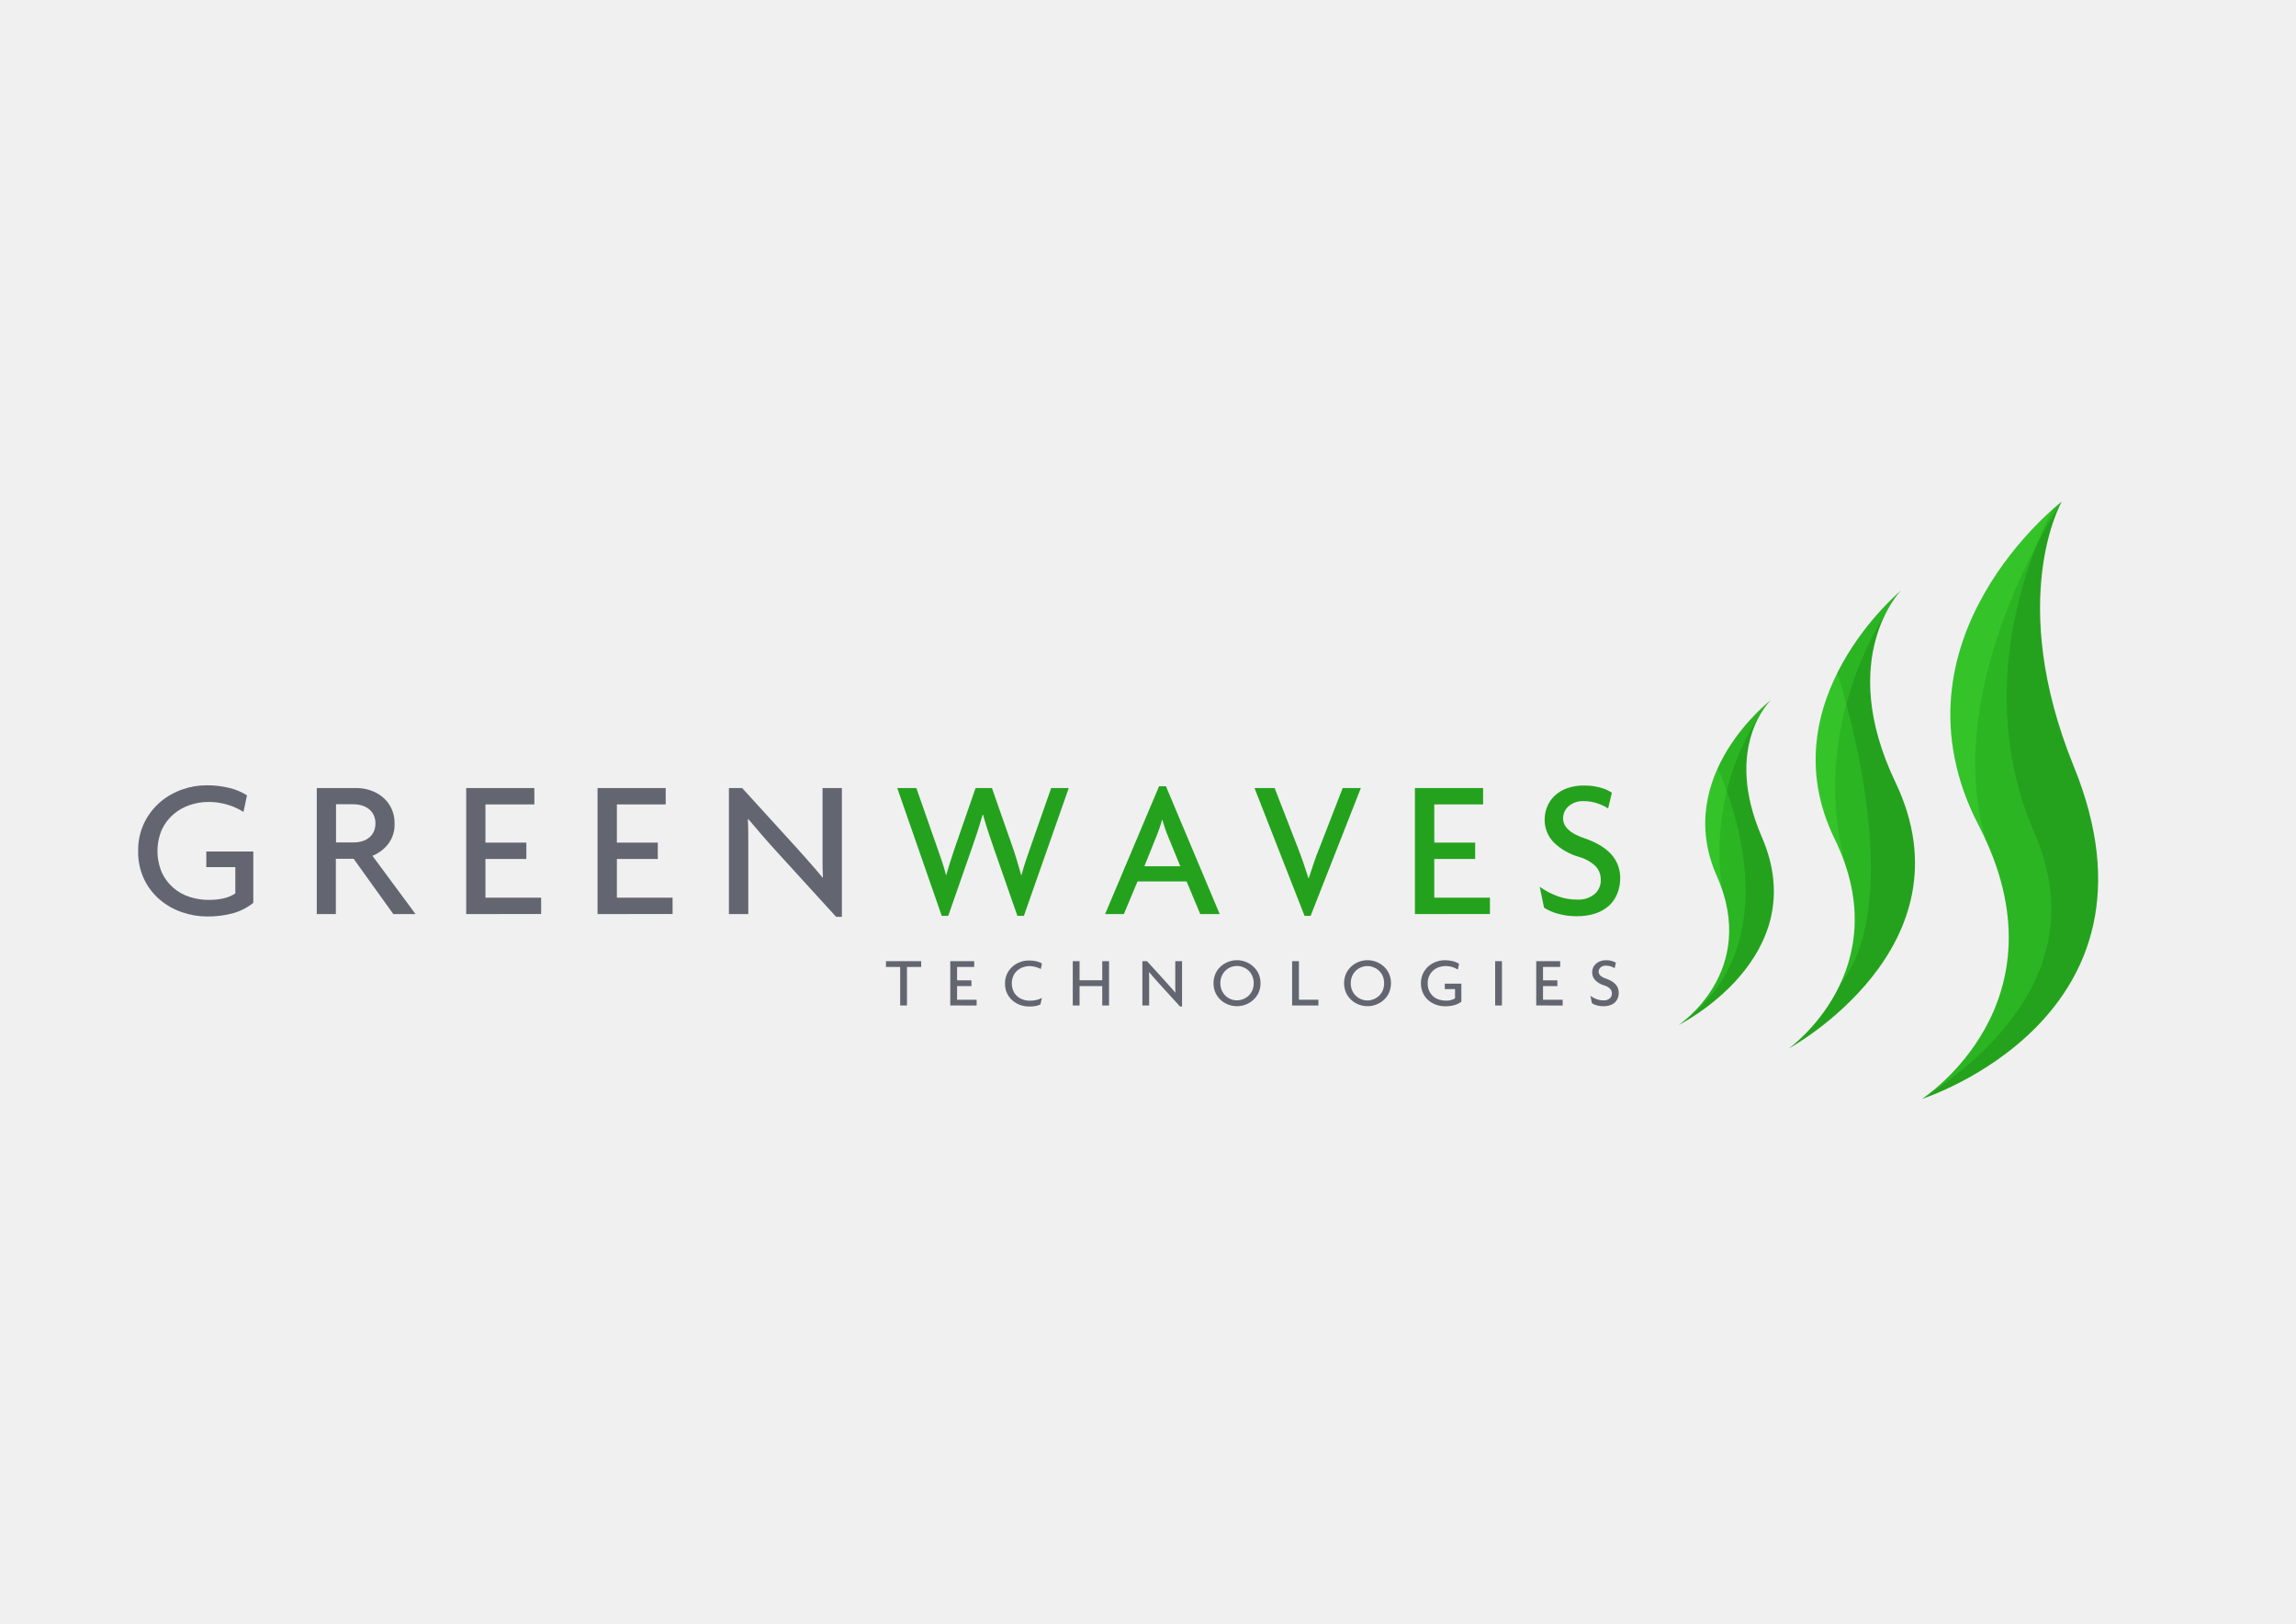
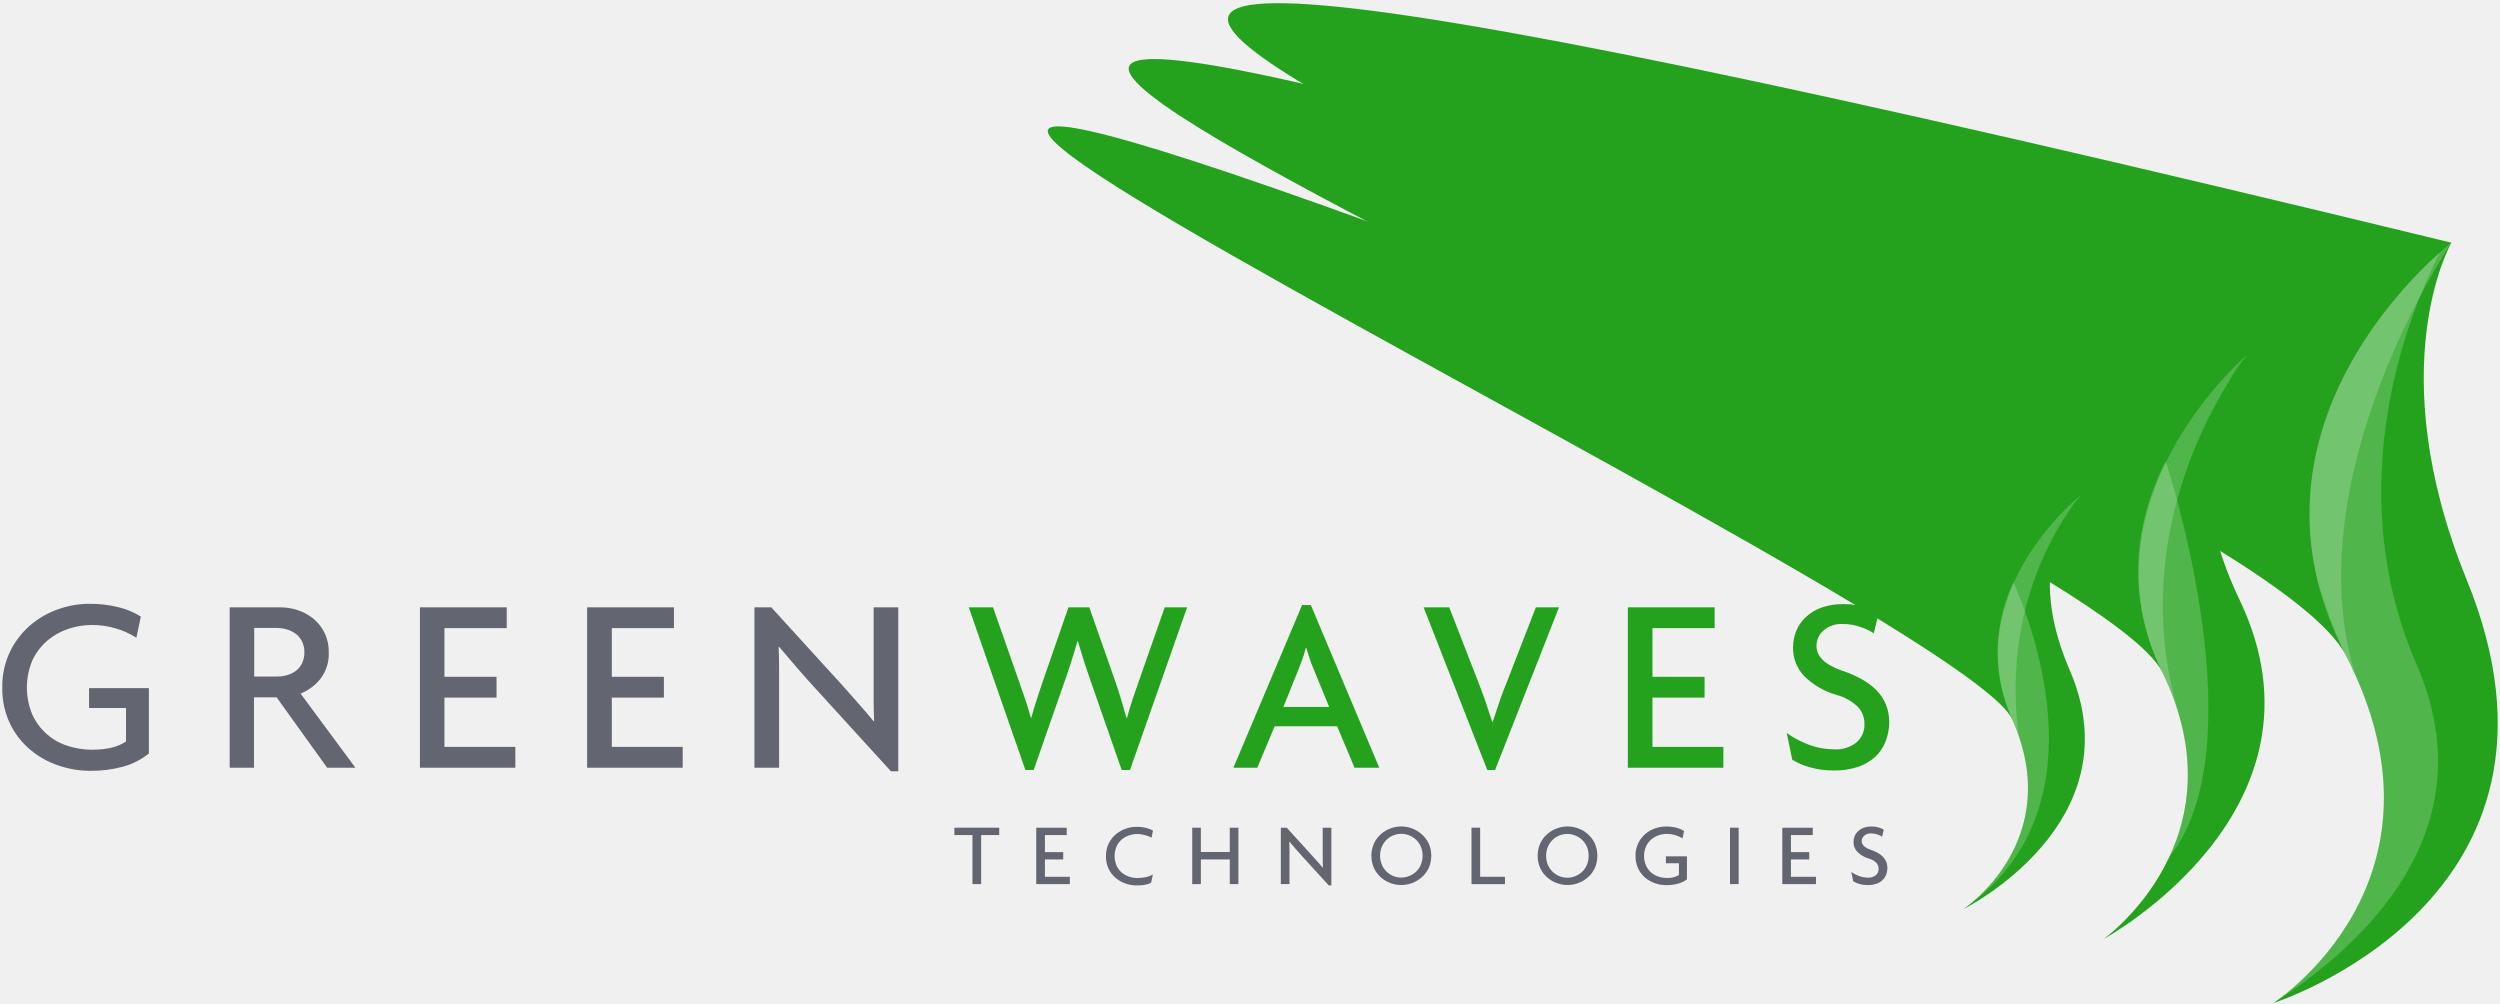
- <svg xmlns="http://www.w3.org/2000/svg" viewBox="0 0 841.89 595.28">
-   <defs>
-     <style>.cls-1{isolation:isolate;}.cls-2{fill:#24a21d;}.cls-3{fill:#fff;opacity:0.2;mix-blend-mode:overlay;}.cls-4{fill:#636670;}</style>
-   </defs>
-   <g class="cls-1">
-     <g id="Layer_1" data-name="Layer 1">
-       <path class="cls-2" d="M649.4,256.6s-36.24,27.71-19.87,64.6c15.6,35.16-14.1,54.64-14.1,54.64s49.78-24.7,30.61-68.94C631.5,273.37,649.4,256.6,649.4,256.6Z" />
-       <path class="cls-2" d="M697.1,216.45S648,257,672.72,307.54c23.55,48.22-16.87,76.89-16.87,76.89s68.15-37,39.15-97.67C673,240.76,697.1,216.45,697.1,216.45Z" />
-       <path class="cls-2" d="M756,183.9s-65.74,50.49-30.43,118.78c33.71,65.19-20.84,100.2-20.84,100.2S798,373.22,760.42,281C735.43,219.58,756,183.9,756,183.9Z" />
-       <path class="cls-3" d="M717.49,281.34a150,150,0,0,0,7.58,20.32l.5,1q1.47,2.83,2.71,5.59C710.81,250.66,756,183.9,756,183.9S703.63,224.13,717.49,281.34Z" />
-       <path class="cls-3" d="M746,305.42c-22.8-52.57-1.43-102.86,6.68-118.74-12.86,11.43-57.6,57.08-27.14,116,33.71,65.19-20.84,100.2-20.84,100.2h0C729.81,386.87,766.92,353.62,746,305.42Z" />
-       <path class="cls-3" d="M672.72,307.54a79.83,79.83,0,0,1,4.38,10.88h0c-12.39-43.8,5.69-80,15-94.8a35,35,0,0,1,5-7.18S648,257,672.72,307.54Z" />
-       <path class="cls-3" d="M673.69,246.73c-8,16.09-12.43,37.36-1,60.81,10.84,22.2,8.12,40.25,2,53.27a24.6,24.6,0,0,0,2.42-3.27C699,323,673.69,246.74,673.69,246.73Z" />
-       <polygon class="cls-3" points="634.03 339.41 634.03 339.41 634.03 339.4 634.03 339.41" />
-       <path class="cls-3" d="M629.53,321.2c.73,1.65,1.33,3.24,1.87,4.82C627,293,639.68,270.1,646,261a23.89,23.89,0,0,1,3.38-4.38S613.16,284.31,629.53,321.2Z" />
-       <path class="cls-3" d="M629.86,281.64c-4.89,10.78-7.06,24.39-.33,39.56,13.9,31.32-8.13,50.18-13.12,53.93C654.78,347.62,636.57,297,629.86,281.64Z" />
-       <path class="cls-4" d="M85.39,334.82A35.11,35.11,0,0,1,76,336a28.13,28.13,0,0,1-9.23-1.56,25,25,0,0,1-8.11-4.56,22.65,22.65,0,0,1-5.79-7.49,23.24,23.24,0,0,1-2.21-10.43A22.91,22.91,0,0,1,53,301.44a23.69,23.69,0,0,1,5.87-7.5,25,25,0,0,1,8-4.52,26.68,26.68,0,0,1,8.77-1.52,33.64,33.64,0,0,1,8.59,1,21.76,21.76,0,0,1,6.34,2.68l-1.3,6.09A22.23,22.23,0,0,0,83.39,295a23.54,23.54,0,0,0-7-1,21.32,21.32,0,0,0-6.75,1.12,18.31,18.31,0,0,0-6,3.37,17.09,17.09,0,0,0-4.28,5.61,20.18,20.18,0,0,0,0,15.82,16.72,16.72,0,0,0,10.2,8.91,22.31,22.31,0,0,0,6.93,1.09q6.39,0,9.8-2.39v-9.63H75.65v-5.72H92.88V331A20.6,20.6,0,0,1,85.39,334.82Z" />
-       <path class="cls-4" d="M144.22,335.11l-14.55-20.27h-6.52v20.27h-7v-46.2h14.63a15.93,15.93,0,0,1,4.92.8,13.87,13.87,0,0,1,4.45,2.39,12.15,12.15,0,0,1,4.53,9.77,11.71,11.71,0,0,1-2.35,7.57,13.93,13.93,0,0,1-5.76,4.31l15.79,21.36ZM137,298.76a6.14,6.14,0,0,0-1.77-2.17,7.69,7.69,0,0,0-2.57-1.3,10.32,10.32,0,0,0-3-.44h-6.45v14h6.45a11,11,0,0,0,3-.4,7.28,7.28,0,0,0,2.57-1.27A5.94,5.94,0,0,0,137,305a7,7,0,0,0,.66-3.15A6.83,6.83,0,0,0,137,298.76Z" />
-       <path class="cls-4" d="M170.94,335.11v-46.2h25v6H178v14h15v6H178V329.1h20.42v6Z" />
-       <path class="cls-4" d="M219.1,335.11v-46.2h25v6H226.2v14h15v6h-15V329.1h20.42v6Z" />
-       <path class="cls-4" d="M306.58,336.12,285,312.45q-2.6-2.83-5.42-6.08c-1.87-2.18-3.61-4.21-5.2-6.09l-.14.07q.14,3.19.14,6.09v28.67h-7.1v-46.2h4.85l19.8,21.73c.67.72,1.42,1.55,2.23,2.49s1.67,1.9,2.53,2.87,1.73,1.94,2.57,2.93l2.35,2.79.14-.08c-.09-1.78-.14-3.62-.14-5.5V288.91h7.09v47.21Z" />
-       <path class="cls-2" d="M375.44,335.76h-2.39l-8.62-24.69c-.63-1.78-1.26-3.67-1.92-5.65s-1.34-4.22-2.06-6.73h-.15q-1.08,3.76-2.06,6.77t-1.92,5.61l-8.62,24.69h-2.39L329,288.91h7l7.46,21.29c.53,1.55,1.11,3.22,1.74,5s1.18,3.66,1.67,5.54H347q.79-2.82,1.67-5.54c.58-1.81,1.13-3.48,1.66-5l7.39-21.29h6l7.46,21.29c.53,1.5,1.07,3.16,1.63,5s1.09,3.69,1.62,5.57h.15q.72-2.75,1.67-5.57t1.73-5l7.46-21.29h6.45Z" />
-       <path class="cls-2" d="M440.1,335.11l-5-11.95h-18l-5,11.95h-6.88L425,288.26h2.53l19.7,46.85Zm-11.94-28.82c-.34-.77-.68-1.66-1-2.68s-.65-2-.94-3h-.15q-.36,1.46-.9,3c-.36,1-.71,1.91-1,2.68l-4.56,11.3h13.18Z" />
-       <path class="cls-2" d="M480.58,335.76h-2.24L460,288.91h7.38l8.55,22q.93,2.38,1.92,5.21c.65,1.88,1.29,3.82,1.91,5.79h.15c.63-1.93,1.25-3.82,1.88-5.68s1.28-3.63,2-5.32l8.54-22h6.66Z" />
-       <path class="cls-2" d="M518.82,335.11v-46.2h25v6H525.91v14h15v6h-15V329.1h20.42v6Z" />
-       <path class="cls-2" d="M593,327.65a11.73,11.73,0,0,1-3,4.38,14.23,14.23,0,0,1-5,2.87,21.44,21.44,0,0,1-6.88,1,24.69,24.69,0,0,1-6.95-.94,18.53,18.53,0,0,1-5-2.17l-1.59-7.68a28,28,0,0,0,6.72,3.51,21.24,21.24,0,0,0,7.14,1.2,9.32,9.32,0,0,0,6.21-2,6.48,6.48,0,0,0,2.31-5.21,7.08,7.08,0,0,0-1.92-5.07,14.42,14.42,0,0,0-6.09-3.4,21.7,21.7,0,0,1-9.39-5.47,11.71,11.71,0,0,1-3.17-8.22,12.59,12.59,0,0,1,.9-4.67,11.47,11.47,0,0,1,2.71-4,13.11,13.11,0,0,1,4.56-2.79,18.18,18.18,0,0,1,6.43-1,20.14,20.14,0,0,1,6.14.86,13.5,13.5,0,0,1,3.91,1.79l-1.38,5.75a16.23,16.23,0,0,0-3.68-1.77,15,15,0,0,0-5.27-.91,7.85,7.85,0,0,0-5.56,1.88,5.87,5.87,0,0,0-2,4.42q0,4.63,7.46,7.17a32.41,32.41,0,0,1,5.51,2.39,19.26,19.26,0,0,1,4.23,3.15,12.6,12.6,0,0,1,2.75,4.09,13.2,13.2,0,0,1,1,5.22A15.18,15.18,0,0,1,593,327.65Z" />
-       <path class="cls-4" d="M332.57,354.5v14.12h-2.5V354.5h-5.21v-2.12h12.92v2.12Z" />
-       <path class="cls-4" d="M348.44,368.62V352.38h8.78v2.12h-6.28v4.91h5.27v2.11h-5.27v5h7.17v2.11Z" />
-       <path class="cls-4" d="M381.65,355.26a7.25,7.25,0,0,0-.74-.37,7.16,7.16,0,0,0-1-.34,9.54,9.54,0,0,0-1.14-.25,7.12,7.12,0,0,0-3.6.29,6.37,6.37,0,0,0-2.1,1.17,5.69,5.69,0,0,0-1.5,2,7.07,7.07,0,0,0,0,5.54,5.55,5.55,0,0,0,1.49,2,6.37,6.37,0,0,0,2.1,1.17,7.22,7.22,0,0,0,2.39.4,11.08,11.08,0,0,0,2.58-.28,6.85,6.85,0,0,0,1.9-.74l-.51,2.37a6,6,0,0,1-1.72.59,13.16,13.16,0,0,1-2.53.19,9.65,9.65,0,0,1-3.09-.53,8.87,8.87,0,0,1-2.83-1.59,7.9,7.9,0,0,1-2.83-6.3,8,8,0,0,1,.8-3.69,8.17,8.17,0,0,1,2.06-2.63,8.7,8.7,0,0,1,2.81-1.59,9.3,9.3,0,0,1,3.08-.54,11.23,11.23,0,0,1,2.86.32,8.09,8.09,0,0,1,1.92.75Z" />
-       <path class="cls-4" d="M404.17,368.62v-7.1h-8.32v7.1h-2.49V352.38h2.49v7h8.32v-7h2.49v16.24Z" />
-       <path class="cls-4" d="M432.69,369l-7.59-8.32c-.61-.66-1.24-1.37-1.9-2.13l-1.83-2.14-.05,0c0,.74.05,1.45.05,2.13v10.08h-2.49V352.38h1.7l6.95,7.64c.24.25.5.54.79.88l.89,1,.9,1,.83,1,.05,0c0-.63-.05-1.28-.05-1.94v-9.57h2.49V369Z" />
-       <path class="cls-4" d="M461.47,364a8.11,8.11,0,0,1-2,2.64,8.74,8.74,0,0,1-2.74,1.67,9,9,0,0,1-6.34,0,8.78,8.78,0,0,1-2.75-1.67,8.22,8.22,0,0,1-1.94-2.64,8.84,8.84,0,0,1,0-7.08,8.22,8.22,0,0,1,1.94-2.64,8.6,8.6,0,0,1,2.75-1.67,8.81,8.81,0,0,1,6.34,0,8.55,8.55,0,0,1,2.74,1.67,8.11,8.11,0,0,1,2,2.64,8.84,8.84,0,0,1,0,7.08Zm-2.29-6.22a6.24,6.24,0,0,0-1.41-2,6.31,6.31,0,0,0-2-1.22,6.08,6.08,0,0,0-2.19-.42,6,6,0,0,0-5.57,3.62,6.27,6.27,0,0,0-.54,2.67,6.38,6.38,0,0,0,.54,2.68,6.05,6.05,0,0,0,7.76,3.21,6.31,6.31,0,0,0,2-1.22,6.18,6.18,0,0,0,1.41-2,6.38,6.38,0,0,0,.53-2.68A6.27,6.27,0,0,0,459.18,357.81Z" />
-       <path class="cls-4" d="M473.79,368.62V352.38h2.49v14.13h7.15v2.11Z" />
-       <path class="cls-4" d="M509.31,364a8.11,8.11,0,0,1-1.95,2.64,8.91,8.91,0,0,1-9.08,1.67,8.67,8.67,0,0,1-2.75-1.67,8.11,8.11,0,0,1-1.95-2.64,8.84,8.84,0,0,1,0-7.08,8.11,8.11,0,0,1,1.95-2.64,8.49,8.49,0,0,1,2.75-1.67,8.78,8.78,0,0,1,6.33,0,8.6,8.6,0,0,1,2.75,1.67,8.11,8.11,0,0,1,1.95,2.64,8.95,8.95,0,0,1,0,7.08ZM507,357.81a6.12,6.12,0,0,0-1.42-2,6.19,6.19,0,0,0-2-1.22,6.08,6.08,0,0,0-2.19-.42,6.21,6.21,0,0,0-4.17,1.64,6.22,6.22,0,0,0-1.4,2,6.43,6.43,0,0,0-.53,2.67,6.54,6.54,0,0,0,.53,2.68,6.11,6.11,0,0,0,5.57,3.63,6.08,6.08,0,0,0,2.19-.42,6.19,6.19,0,0,0,2-1.22,6.05,6.05,0,0,0,1.42-2,6.54,6.54,0,0,0,.53-2.68A6.43,6.43,0,0,0,507,357.81Z" />
-       <path class="cls-4" d="M533.19,368.52a12.43,12.43,0,0,1-3.3.4,10,10,0,0,1-3.24-.54,8.91,8.91,0,0,1-2.85-1.61,8,8,0,0,1-2-2.63,8.28,8.28,0,0,1-.77-3.66,8,8,0,0,1,.8-3.69,8.32,8.32,0,0,1,2.06-2.64,8.93,8.93,0,0,1,2.82-1.59,9.55,9.55,0,0,1,3.08-.53,12.1,12.1,0,0,1,3,.35,7.8,7.8,0,0,1,2.23.95l-.46,2.13a8.36,8.36,0,0,0-4.51-1.3,7.46,7.46,0,0,0-2.37.4,6.4,6.4,0,0,0-2.1,1.18,6.13,6.13,0,0,0-1.51,2,6.3,6.3,0,0,0-.57,2.78,6.4,6.4,0,0,0,.56,2.77,5.74,5.74,0,0,0,1.48,2,6,6,0,0,0,2.11,1.18,8,8,0,0,0,2.43.38,6,6,0,0,0,3.45-.84v-3.39h-3.75v-2h6.06v6.62A7.23,7.23,0,0,1,533.19,368.52Z" />
-       <path class="cls-4" d="M548.24,368.62V352.38h2.49v16.24Z" />
-       <path class="cls-4" d="M563.3,368.62V352.38h8.78v2.12h-6.29v4.91h5.27v2.11h-5.27v5H573v2.11Z" />
-       <path class="cls-4" d="M593.17,366a4.2,4.2,0,0,1-1.07,1.54,4.84,4.84,0,0,1-1.75,1,7.42,7.42,0,0,1-2.42.36,8.57,8.57,0,0,1-2.44-.33,6.38,6.38,0,0,1-1.76-.76l-.56-2.7a10.07,10.07,0,0,0,2.36,1.23,7.51,7.51,0,0,0,2.51.42,3.29,3.29,0,0,0,2.18-.68,2.3,2.3,0,0,0,.82-1.84,2.5,2.5,0,0,0-.68-1.78,5.08,5.08,0,0,0-2.14-1.19,7.7,7.7,0,0,1-3.3-1.93,4.09,4.09,0,0,1-1.11-2.88,4.33,4.33,0,0,1,.32-1.65,3.91,3.91,0,0,1,1-1.41,4.56,4.56,0,0,1,1.6-1,6.41,6.41,0,0,1,2.26-.37,6.83,6.83,0,0,1,2.16.31,5.11,5.11,0,0,1,1.37.62l-.48,2a5.42,5.42,0,0,0-1.3-.63,5.32,5.32,0,0,0-1.85-.31,2.74,2.74,0,0,0-2,.66,2,2,0,0,0-.71,1.55c0,1.08.87,1.92,2.62,2.52a11.8,11.8,0,0,1,1.93.84,6.85,6.85,0,0,1,1.49,1.1,4.69,4.69,0,0,1,1,1.44,4.85,4.85,0,0,1,.34,1.83A5.3,5.3,0,0,1,593.17,366Z" />
+ <svg xmlns="http://www.w3.org/2000/svg" width="720px" height="289px" viewBox="0 0 720 289" version="1.1">
+   <defs />
+   <g id="Page-1" stroke="none" stroke-width="1" fill="none" fill-rule="evenodd">
+     <g id="greenwaves">
+       <g id="Layer_1">
+         <path d="M599.4,142.6 C-50,-114 563.16,170.31 579.53,207.2 C595.13,242.36 565.43,261.84 565.43,261.84 C565.43,261.84 615.21,237.14 596.04,192.9 C581.5,159.37 599.4,142.6 599.4,142.6 L599.4,142.6 Z" id="Shape" fill="#24A21D" />
+         <path d="M647.1,102.45 C-50,-114 598,143 622.72,193.54 C646.27,241.76 605.85,270.43 605.85,270.43 C605.85,270.43 674,233.43 645,172.76 C623,126.76 647.1,102.45 647.1,102.45 L647.1,102.45 Z" id="Shape" fill="#24A21D" />
+         <path d="M706,69.9 C-49.9,-114 640.26,120.39 675.57,188.68 C709.28,253.87 654.73,288.88 654.73,288.88 C654.73,288.88 748,259.22 710.42,167 C685.43,105.58 706,69.9 706,69.9 L706,69.9 Z" id="Shape" fill="#24A21D" />
+         <path d="M667.49,167.34 C669.523,174.287 672.056,181.078 675.07,187.66 L675.57,188.66 C676.55,190.547 677.453,192.41 678.28,194.25 C660.81,136.66 706,69.9 706,69.9 C706,69.9 653.63,110.13 667.49,167.34 L667.49,167.34 Z" id="Shape" opacity="0.2" fill="#FFFFFF" />
+         <path d="M696,191.42 C673.2,138.85 694.57,88.56 702.68,72.68 C689.82,84.11 645.08,129.76 675.54,188.68 C709.25,253.87 654.7,288.88 654.7,288.88 L654.7,288.88 C679.81,272.87 716.92,239.62 696,191.42 L696,191.42 Z" id="Shape" opacity="0.2" fill="#FFFFFF" />
+         <path d="M622.72,193.54 C624.445,197.054 625.909,200.691 627.1,204.42 L627.1,204.42 C614.71,160.62 632.79,124.42 642.1,109.62 C643.46,107.027 645.14,104.615 647.1,102.44 C649.06,100.265 598,143 622.72,193.54 L622.72,193.54 Z" id="Shape" opacity="0.2" fill="#FFFFFF" />
+         <path d="M623.69,132.73 C615.69,148.82 611.26,170.09 622.69,193.54 C633.53,215.74 630.81,233.79 624.69,246.81 C625.586,245.789 626.395,244.695 627.11,243.54 C649,209 623.69,132.74 623.69,132.73 L623.69,132.73 Z" id="Shape" opacity="0.2" fill="#FFFFFF" />
+         <path id="Shape" opacity="0.2" fill="#FFFFFF" d="M584.03,225.41 L584.03,225.41 L584.03,225.4 L584.03,225.41 L584.03,225.41 Z" />
+         <path d="M579.53,207.2 C580.26,208.85 580.86,210.44 581.4,212.02 C577,179 589.68,156.1 596,147 C596.953,145.414 598.088,143.944 599.38,142.62 C600.672,141.296 563.16,170.31 579.53,207.2 L579.53,207.2 Z" id="Shape" opacity="0.2" fill="#FFFFFF" />
+         <path d="M579.86,167.64 C574.97,178.42 572.8,192.03 579.53,207.2 C593.43,238.52 571.4,257.38 566.41,261.13 C604.78,233.62 586.57,183 579.86,167.64 L579.86,167.64 Z" id="Shape" opacity="0.2" fill="#FFFFFF" />
+         <path d="M35.39,220.82 C32.328,221.635 29.169,222.032 26,222 C22.858,221.999 19.738,221.472 16.77,220.44 C13.805,219.441 11.054,217.894 8.66,215.88 C6.224,213.819 4.251,211.267 2.87,208.39 C1.335,205.132 0.578,201.561 0.66,197.96 C0.592,194.317 1.395,190.711 3,187.44 C4.429,184.568 6.426,182.017 8.87,179.94 C11.235,177.952 13.947,176.419 16.87,175.42 C19.688,174.426 22.652,173.912 25.64,173.9 C28.534,173.862 31.422,174.198 34.23,174.9 C36.472,175.451 38.612,176.356 40.57,177.58 L39.27,183.67 C37.45,182.499 35.47,181.599 33.39,181 C31.12,180.316 28.76,179.979 26.39,180 C24.094,180.007 21.815,180.386 19.64,181.12 C17.445,181.854 15.409,182.998 13.64,184.49 C11.839,186.042 10.381,187.953 9.36,190.1 C7.207,195.154 7.207,200.866 9.36,205.92 C11.351,210.196 15.055,213.432 19.56,214.83 C21.798,215.557 24.137,215.924 26.49,215.92 C30.75,215.92 34.017,215.123 36.29,213.53 L36.29,203.9 L25.65,203.9 L25.65,198.18 L42.88,198.18 L42.88,217 C40.673,218.775 38.123,220.075 35.39,220.82 L35.39,220.82 Z" id="Shape" fill="#636670" />
+         <path d="M94.22,221.11 L79.67,200.84 L73.15,200.84 L73.15,221.11 L66.15,221.11 L66.15,174.91 L80.78,174.91 C82.452,174.917 84.112,175.187 85.7,175.71 C87.317,176.228 88.825,177.038 90.15,178.1 C93.1,180.473 94.775,184.085 94.68,187.87 C94.8,190.59 93.969,193.267 92.33,195.44 C90.82,197.356 88.834,198.842 86.57,199.75 L102.36,221.11 L94.22,221.11 Z M87,184.76 C86.585,183.91 85.979,183.167 85.23,182.59 C84.463,181.999 83.591,181.558 82.66,181.29 C81.687,180.996 80.676,180.848 79.66,180.85 L73.21,180.85 L73.21,194.85 L79.66,194.85 C80.674,194.856 81.683,194.721 82.66,194.45 C83.592,194.201 84.466,193.769 85.23,193.18 C85.986,192.605 86.593,191.858 87,191 C87.462,190.016 87.688,188.937 87.66,187.85 C87.685,186.783 87.459,185.724 87,184.76 L87,184.76 Z" id="Shape" fill="#636670" />
+         <path d="M120.94,221.11 L120.94,174.91 L145.94,174.91 L145.94,180.91 L128,180.91 L128,194.91 L143,194.91 L143,200.91 L128,200.91 L128,215.1 L148.42,215.1 L148.42,221.1 L120.94,221.11 Z" id="Shape" fill="#636670" />
+         <path d="M169.1,221.11 L169.1,174.91 L194.1,174.91 L194.1,180.91 L176.2,180.91 L176.2,194.91 L191.2,194.91 L191.2,200.91 L176.2,200.91 L176.2,215.1 L196.62,215.1 L196.62,221.1 L169.1,221.11 Z" id="Shape" fill="#636670" />
+         <path d="M256.58,222.12 L235,198.45 C233.267,196.563 231.46,194.537 229.58,192.37 C227.71,190.19 225.97,188.16 224.38,186.28 L224.24,186.35 C224.333,188.477 224.38,190.507 224.38,192.44 L224.38,221.11 L217.28,221.11 L217.28,174.91 L222.13,174.91 L241.93,196.64 C242.6,197.36 243.35,198.19 244.16,199.13 C244.97,200.07 245.83,201.03 246.69,202 C247.55,202.97 248.42,203.94 249.26,204.93 L251.61,207.72 L251.75,207.64 C251.66,205.86 251.61,204.02 251.61,202.14 L251.61,174.91 L258.7,174.91 L258.7,222.12 L256.58,222.12 Z" id="Shape" fill="#636670" />
+         <path d="M325.44,221.76 L323.05,221.76 L314.43,197.07 C313.8,195.29 313.17,193.4 312.51,191.42 C311.85,189.44 311.17,187.2 310.45,184.69 L310.3,184.69 C309.58,187.197 308.893,189.453 308.24,191.46 C307.587,193.467 306.947,195.337 306.32,197.07 L297.7,221.76 L295.31,221.76 L279,174.91 L286,174.91 L293.46,196.2 C293.99,197.75 294.57,199.42 295.2,201.2 C295.83,202.98 296.38,204.86 296.87,206.74 L297,206.74 C297.527,204.86 298.083,203.013 298.67,201.2 C299.25,199.39 299.8,197.72 300.33,196.2 L307.72,174.91 L313.72,174.91 L321.18,196.2 C321.71,197.7 322.25,199.36 322.81,201.2 C323.37,203.04 323.9,204.89 324.43,206.77 L324.58,206.77 C325.06,204.937 325.617,203.08 326.25,201.2 C326.883,199.32 327.46,197.653 327.98,196.2 L335.44,174.91 L341.89,174.91 L325.44,221.76 Z" id="Shape" fill="#24A21D" />
+         <path d="M390.1,221.11 L385.1,209.16 L367.1,209.16 L362.1,221.11 L355.22,221.11 L375,174.26 L377.53,174.26 L397.23,221.11 L390.1,221.11 Z M378.16,192.29 C377.82,191.52 377.48,190.63 377.16,189.61 C376.84,188.59 376.51,187.61 376.22,186.61 L376.07,186.61 C375.83,187.583 375.53,188.583 375.17,189.61 C374.81,190.61 374.46,191.52 374.17,192.29 L369.61,203.59 L382.79,203.59 L378.16,192.29 Z" id="Shape" fill="#24A21D" />
+         <path d="M430.58,221.76 L428.34,221.76 L410,174.91 L417.38,174.91 L425.93,196.91 C426.55,198.497 427.19,200.233 427.85,202.12 C428.5,204 429.14,205.94 429.76,207.91 L429.91,207.91 C430.54,205.98 431.16,204.09 431.79,202.23 C432.42,200.37 433.07,198.6 433.79,196.91 L442.33,174.91 L448.99,174.91 L430.58,221.76 Z" id="Shape" fill="#24A21D" />
+         <path d="M468.82,221.11 L468.82,174.91 L493.82,174.91 L493.82,180.91 L475.91,180.91 L475.91,194.91 L490.91,194.91 L490.91,200.91 L475.91,200.91 L475.91,215.1 L496.33,215.1 L496.33,221.1 L468.82,221.11 Z" id="Shape" fill="#24A21D" />
+         <path d="M543,213.65 C542.348,215.32 541.322,216.818 540,218.03 C538.547,219.318 536.845,220.295 535,220.9 C532.776,221.605 530.452,221.943 528.12,221.9 C525.77,221.919 523.43,221.602 521.17,220.96 C519.405,220.487 517.721,219.756 516.17,218.79 L514.58,211.11 C516.651,212.579 518.911,213.76 521.3,214.62 C523.594,215.426 526.009,215.832 528.44,215.82 C530.683,215.923 532.889,215.213 534.65,213.82 C536.183,212.533 537.036,210.61 536.96,208.61 C537.018,206.732 536.327,204.908 535.04,203.54 C533.319,201.925 531.228,200.758 528.95,200.14 C525.407,199.143 522.175,197.26 519.56,194.67 C517.474,192.447 516.336,189.498 516.39,186.45 C516.391,184.85 516.696,183.265 517.29,181.78 C517.899,180.269 518.823,178.906 520,177.78 C521.312,176.547 522.865,175.597 524.56,174.99 C526.626,174.273 528.804,173.934 530.99,173.99 C533.069,173.958 535.14,174.248 537.13,174.85 C538.521,175.234 539.841,175.838 541.04,176.64 L539.66,182.39 C538.513,181.647 537.276,181.053 535.98,180.62 C534.292,180.003 532.507,179.695 530.71,179.71 C528.683,179.594 526.691,180.268 525.15,181.59 C523.877,182.706 523.148,184.317 523.15,186.01 C523.15,189.097 525.637,191.487 530.61,193.18 C532.517,193.804 534.361,194.605 536.12,195.57 C537.668,196.421 539.091,197.481 540.35,198.72 C541.527,199.889 542.462,201.279 543.1,202.81 C543.784,204.464 544.124,206.24 544.1,208.03 C544.093,209.956 543.72,211.863 543,213.65 L543,213.65 Z" id="Shape" fill="#24A21D" />
+         <path d="M282.57,240.5 L282.57,254.62 L280.07,254.62 L280.07,240.5 L274.86,240.5 L274.86,238.38 L287.78,238.38 L287.78,240.5 L282.57,240.5 Z" id="Shape" fill="#636670" />
+         <path d="M298.44,254.62 L298.44,238.38 L307.22,238.38 L307.22,240.5 L300.94,240.5 L300.94,245.41 L306.21,245.41 L306.21,247.52 L300.94,247.52 L300.94,252.52 L308.11,252.52 L308.11,254.63 L298.44,254.62 Z" id="Shape" fill="#636670" />
+         <path d="M331.65,241.26 C331.411,241.123 331.164,240.999 330.91,240.89 C330.585,240.752 330.251,240.639 329.91,240.55 C329.535,240.443 329.155,240.36 328.77,240.3 C327.565,240.086 326.325,240.186 325.17,240.59 C324.402,240.843 323.689,241.24 323.07,241.76 C322.428,242.307 321.916,242.99 321.57,243.76 C320.816,245.53 320.816,247.53 321.57,249.3 C321.909,250.071 322.418,250.755 323.06,251.3 C323.679,251.82 324.392,252.217 325.16,252.47 C325.928,252.737 326.736,252.872 327.55,252.87 C328.418,252.878 329.284,252.784 330.13,252.59 C330.797,252.44 331.437,252.19 332.03,251.85 L331.52,254.22 C330.98,254.503 330.4,254.702 329.8,254.81 C328.965,254.955 328.117,255.018 327.27,255 C326.218,254.993 325.174,254.814 324.18,254.47 C323.147,254.119 322.187,253.58 321.35,252.88 C319.49,251.325 318.447,249.003 318.52,246.58 C318.488,245.304 318.763,244.039 319.32,242.89 C319.818,241.881 320.52,240.985 321.38,240.26 C322.209,239.559 323.162,239.02 324.19,238.67 C325.179,238.317 326.22,238.135 327.27,238.13 C328.233,238.114 329.194,238.221 330.13,238.45 C330.799,238.617 331.445,238.869 332.05,239.2 L331.65,241.26 Z" id="Shape" fill="#636670" />
+         <path d="M354.17,254.62 L354.17,247.52 L345.85,247.52 L345.85,254.62 L343.36,254.62 L343.36,238.38 L345.85,238.38 L345.85,245.38 L354.17,245.38 L354.17,238.38 L356.66,238.38 L356.66,254.62 L354.17,254.62 Z" id="Shape" fill="#636670" />
+         <path d="M382.69,255 L375.1,246.68 C374.49,246.02 373.86,245.31 373.2,244.55 L371.37,242.41 L371.32,242.41 C371.32,243.15 371.37,243.86 371.37,244.54 L371.37,254.62 L368.88,254.62 L368.88,238.38 L370.58,238.38 L377.53,246.02 C377.77,246.27 378.03,246.56 378.32,246.9 L379.21,247.9 L380.11,248.9 L380.94,249.9 L380.99,249.9 C380.99,249.27 380.94,248.62 380.94,247.96 L380.94,238.39 L383.43,238.39 L383.43,255 L382.69,255 Z" id="Shape" fill="#636670" />
+         <path d="M411.47,250 C410.992,251.008 410.311,251.907 409.47,252.64 C408.668,253.361 407.739,253.927 406.73,254.31 C404.687,255.079 402.433,255.079 400.39,254.31 C399.378,253.927 398.446,253.361 397.64,252.64 C396.823,251.899 396.163,251.001 395.7,250 C394.714,247.743 394.714,245.177 395.7,242.92 C396.163,241.919 396.823,241.021 397.64,240.28 C398.443,239.555 399.376,238.989 400.39,238.61 C402.43,237.823 404.69,237.823 406.73,238.61 C407.741,238.989 408.67,239.555 409.47,240.28 C410.311,241.013 410.992,241.912 411.47,242.92 C412.456,245.177 412.456,247.743 411.47,250 L411.47,250 Z M409.18,243.78 C408.847,243.027 408.367,242.347 407.77,241.78 C407.185,241.252 406.507,240.838 405.77,240.56 C405.072,240.286 404.33,240.144 403.58,240.14 C401.164,240.115 398.968,241.542 398.01,243.76 C397.637,244.6 397.452,245.511 397.47,246.43 C397.454,247.352 397.638,248.266 398.01,249.11 C399.312,252.093 402.741,253.512 405.77,252.32 C406.507,252.042 407.185,251.628 407.77,251.1 C408.369,250.534 408.848,249.854 409.18,249.1 C409.548,248.255 409.729,247.341 409.71,246.42 C409.722,245.522 409.542,244.632 409.18,243.81 L409.18,243.78 Z" id="Shape" fill="#636670" />
+         <path d="M423.79,254.62 L423.79,238.38 L426.28,238.38 L426.28,252.51 L433.43,252.51 L433.43,254.62 L423.79,254.62 Z" id="Shape" fill="#636670" />
+         <path d="M459.31,250 C458.847,251.004 458.183,251.902 457.36,252.64 C454.88,254.844 451.382,255.487 448.28,254.31 C447.267,253.93 446.334,253.363 445.53,252.64 C444.707,251.902 444.043,251.004 443.58,250 C442.594,247.743 442.594,245.177 443.58,242.92 C444.043,241.916 444.707,241.018 445.53,240.28 C446.332,239.553 447.265,238.986 448.28,238.61 C450.317,237.823 452.573,237.823 454.61,238.61 C455.624,238.989 456.557,239.555 457.36,240.28 C458.183,241.018 458.847,241.916 459.31,242.92 C460.283,245.18 460.283,247.74 459.31,250 L459.31,250 Z M457,243.81 C456.666,243.054 456.183,242.374 455.58,241.81 C454.997,241.28 454.318,240.866 453.58,240.59 C452.882,240.316 452.14,240.174 451.39,240.17 C449.844,240.179 448.357,240.763 447.22,241.81 C446.626,242.378 446.15,243.057 445.82,243.81 C445.455,244.652 445.274,245.562 445.29,246.48 C445.276,247.401 445.457,248.314 445.82,249.16 C446.798,251.363 448.98,252.784 451.39,252.79 C452.14,252.786 452.882,252.644 453.58,252.37 C454.318,252.094 454.997,251.68 455.58,251.15 C456.185,250.587 456.668,249.907 457,249.15 C457.363,248.304 457.544,247.391 457.53,246.47 C457.544,245.556 457.364,244.649 457,243.81 L457,243.81 Z" id="Shape" fill="#636670" />
+         <path d="M483.19,254.52 C482.113,254.8 481.003,254.935 479.89,254.92 C478.788,254.92 477.693,254.737 476.65,254.38 C475.609,254.024 474.642,253.478 473.8,252.77 C472.958,252.042 472.276,251.146 471.8,250.14 C471.268,248.995 471.004,247.743 471.03,246.48 C470.998,245.204 471.273,243.939 471.83,242.79 C472.331,241.779 473.032,240.881 473.89,240.15 C474.725,239.453 475.681,238.914 476.71,238.56 C477.701,238.215 478.741,238.036 479.79,238.03 C480.801,238.021 481.809,238.138 482.79,238.38 C483.578,238.579 484.331,238.899 485.02,239.33 L484.56,241.46 C483.212,240.605 481.647,240.154 480.05,240.16 C479.244,240.164 478.443,240.299 477.68,240.56 C476.912,240.817 476.199,241.217 475.58,241.74 C474.944,242.296 474.43,242.976 474.07,243.74 C473.671,244.611 473.476,245.562 473.5,246.52 C473.478,247.474 473.669,248.42 474.06,249.29 C474.401,250.057 474.906,250.74 475.54,251.29 C476.156,251.822 476.874,252.224 477.65,252.47 C478.436,252.721 479.255,252.849 480.08,252.85 C481.288,252.924 482.491,252.632 483.53,252.01 L483.53,248.62 L479.78,248.62 L479.78,246.62 L485.84,246.62 L485.84,253.24 C485.054,253.844 484.152,254.28 483.19,254.52 L483.19,254.52 Z" id="Shape" fill="#636670" />
+         <path d="M498.24,254.62 L498.24,238.38 L500.73,238.38 L500.73,254.62 L498.24,254.62 Z" id="Shape" fill="#636670" />
+         <path d="M513.3,254.62 L513.3,238.38 L522.08,238.38 L522.08,240.5 L515.79,240.5 L515.79,245.41 L521.06,245.41 L521.06,247.52 L515.79,247.52 L515.79,252.52 L523,252.52 L523,254.63 L513.3,254.62 Z" id="Shape" fill="#636670" />
+         <path d="M543.17,252 C542.934,252.587 542.568,253.114 542.1,253.54 C541.593,253.992 540.997,254.333 540.35,254.54 C539.569,254.793 538.751,254.915 537.93,254.9 C537.105,254.908 536.283,254.797 535.49,254.57 C534.868,254.407 534.275,254.151 533.73,253.81 L533.17,251.11 C533.899,251.623 534.692,252.036 535.53,252.34 C536.337,252.622 537.186,252.764 538.04,252.76 C538.825,252.801 539.598,252.56 540.22,252.08 C540.762,251.625 541.064,250.947 541.04,250.24 C541.057,249.58 540.813,248.94 540.36,248.46 C539.754,247.895 539.02,247.486 538.22,247.27 C536.975,246.914 535.84,246.251 534.92,245.34 C534.188,244.562 533.79,243.528 533.81,242.46 C533.808,241.894 533.917,241.334 534.13,240.81 C534.354,240.271 534.696,239.79 535.13,239.4 C535.588,238.959 536.133,238.618 536.73,238.4 C537.455,238.142 538.221,238.017 538.99,238.03 C539.722,238.017 540.451,238.122 541.15,238.34 C541.635,238.478 542.096,238.687 542.52,238.96 L542.04,240.96 C541.637,240.693 541.2,240.481 540.74,240.33 C540.147,240.118 539.52,240.013 538.89,240.02 C538.162,239.965 537.442,240.202 536.89,240.68 C536.434,241.065 536.174,241.633 536.18,242.23 C536.18,243.31 537.05,244.15 538.8,244.75 C539.467,244.972 540.113,245.253 540.73,245.59 C541.274,245.888 541.775,246.258 542.22,246.69 C542.641,247.103 542.98,247.591 543.22,248.13 C543.45,248.712 543.566,249.334 543.56,249.96 C543.566,250.659 543.433,251.352 543.17,252 L543.17,252 Z" id="Shape" fill="#636670" />
+       </g>
    </g>
  </g>
</svg>
